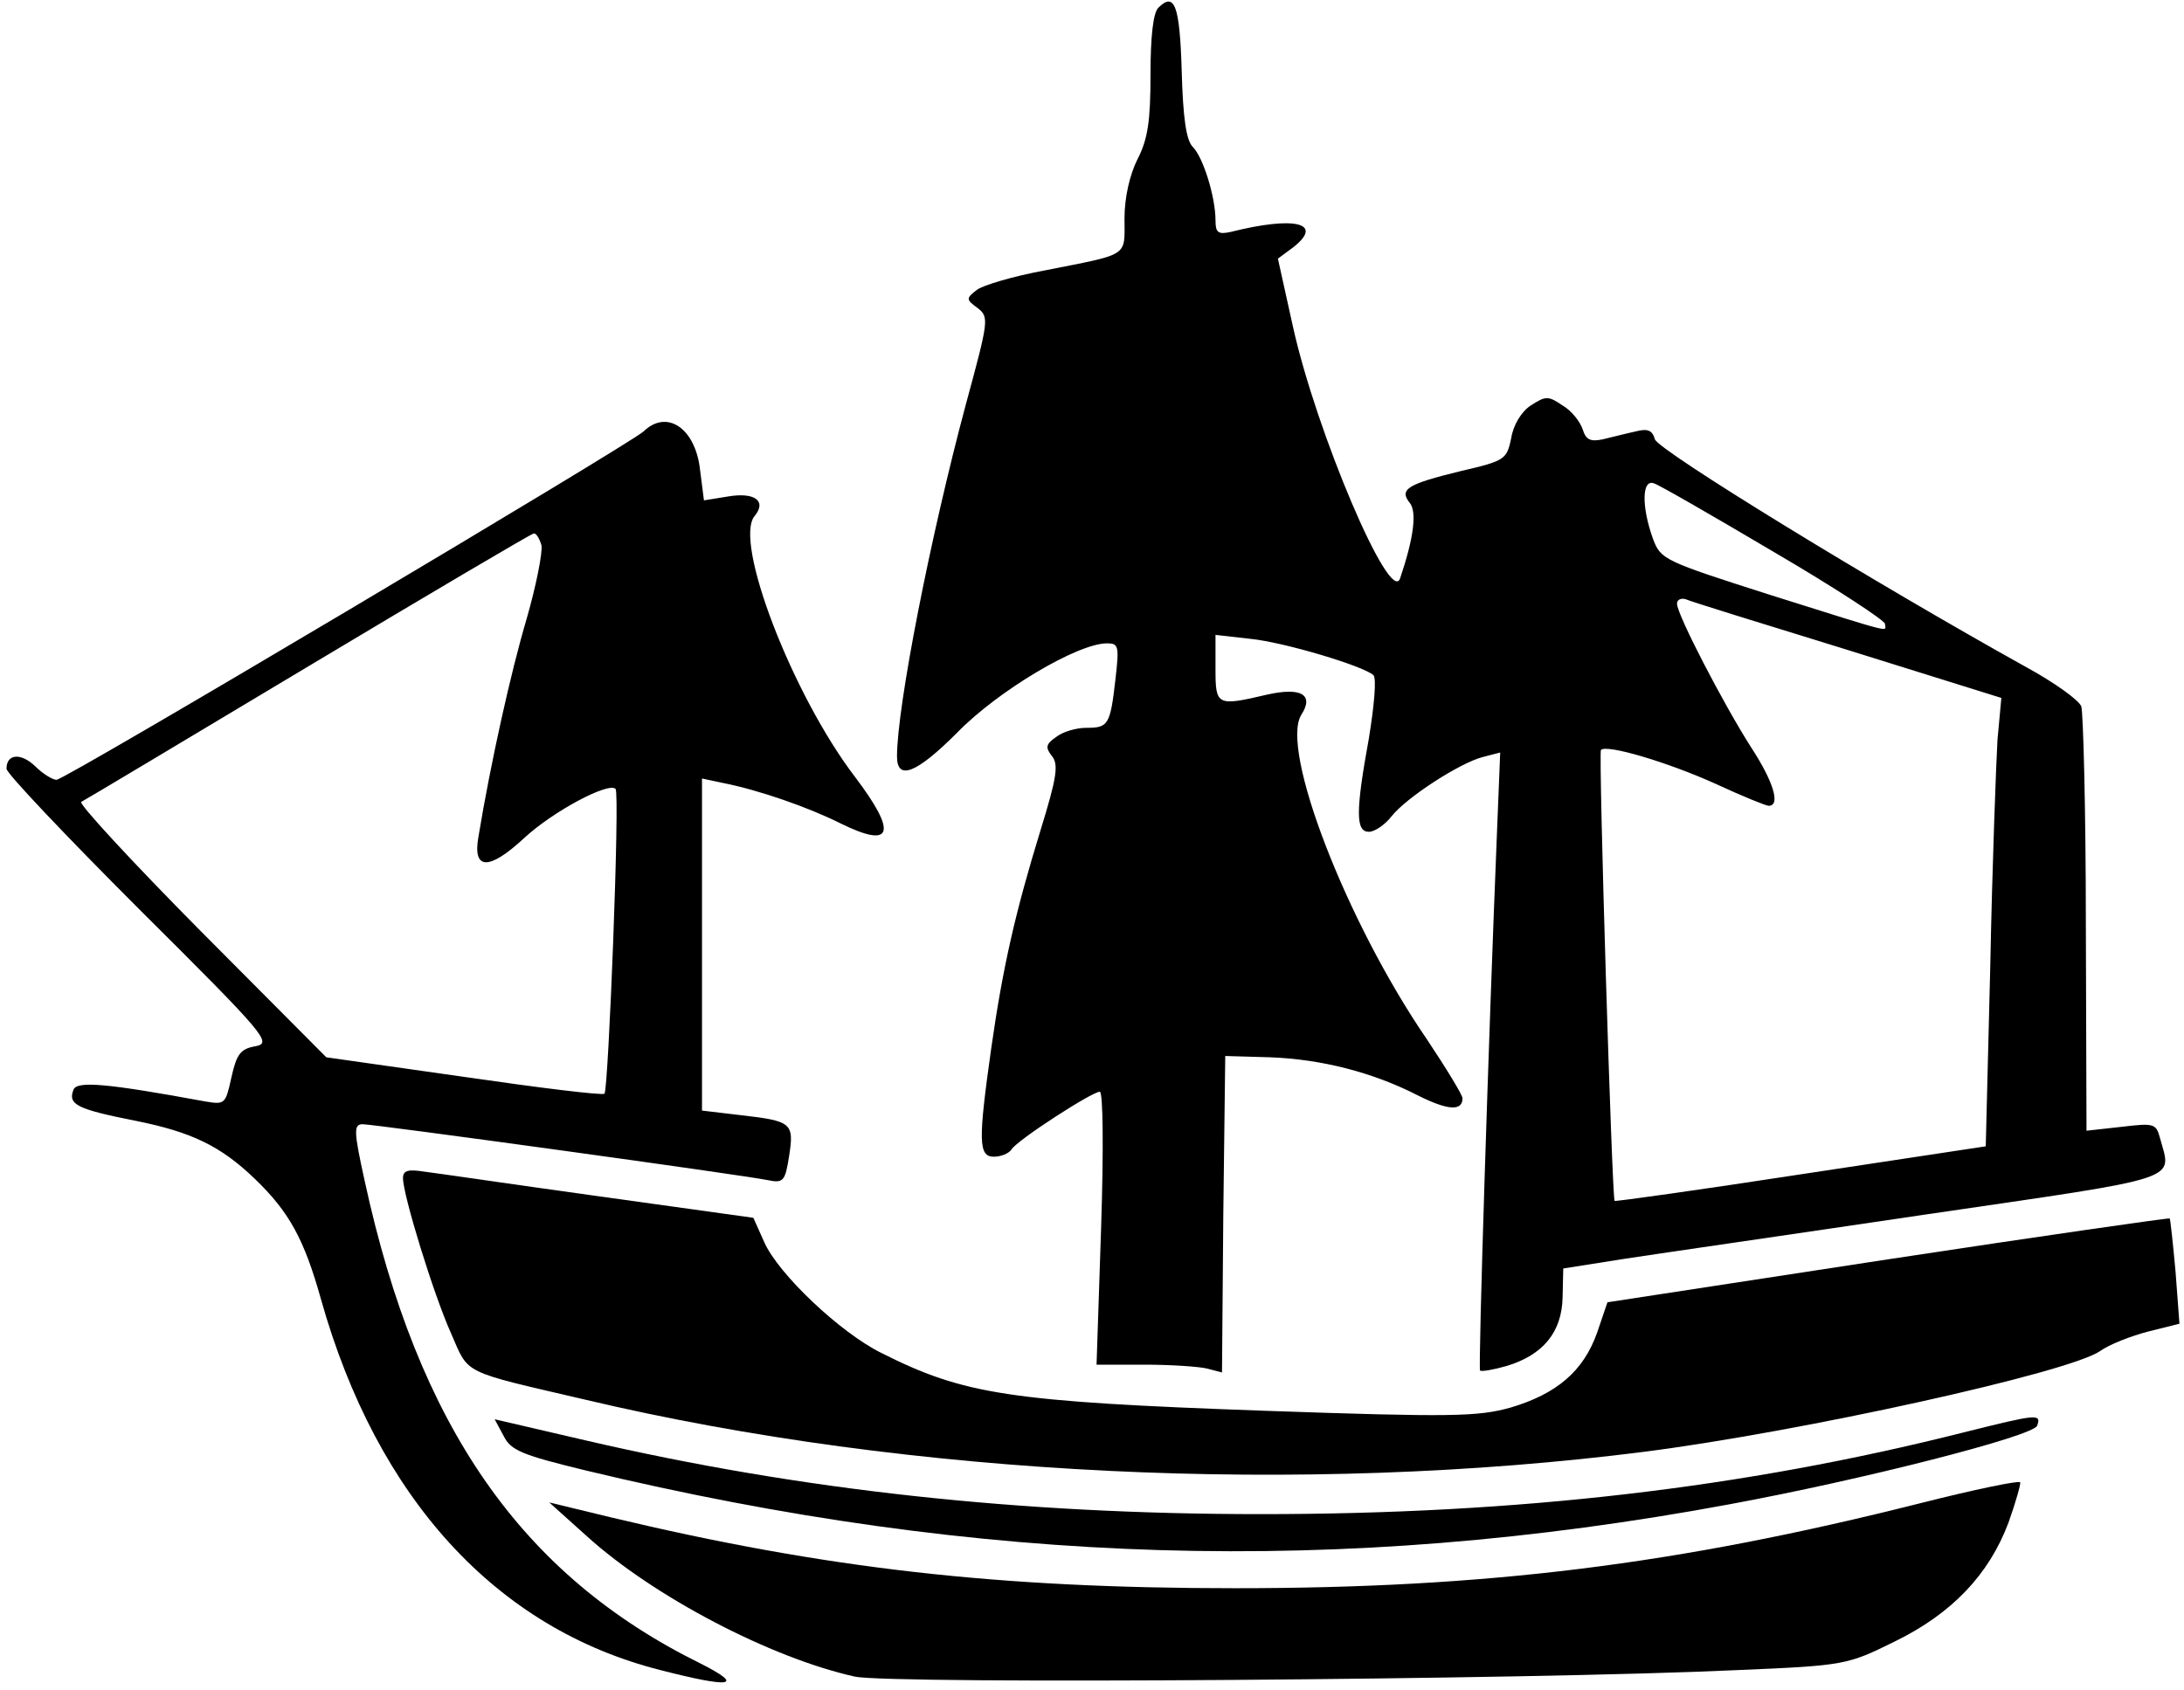
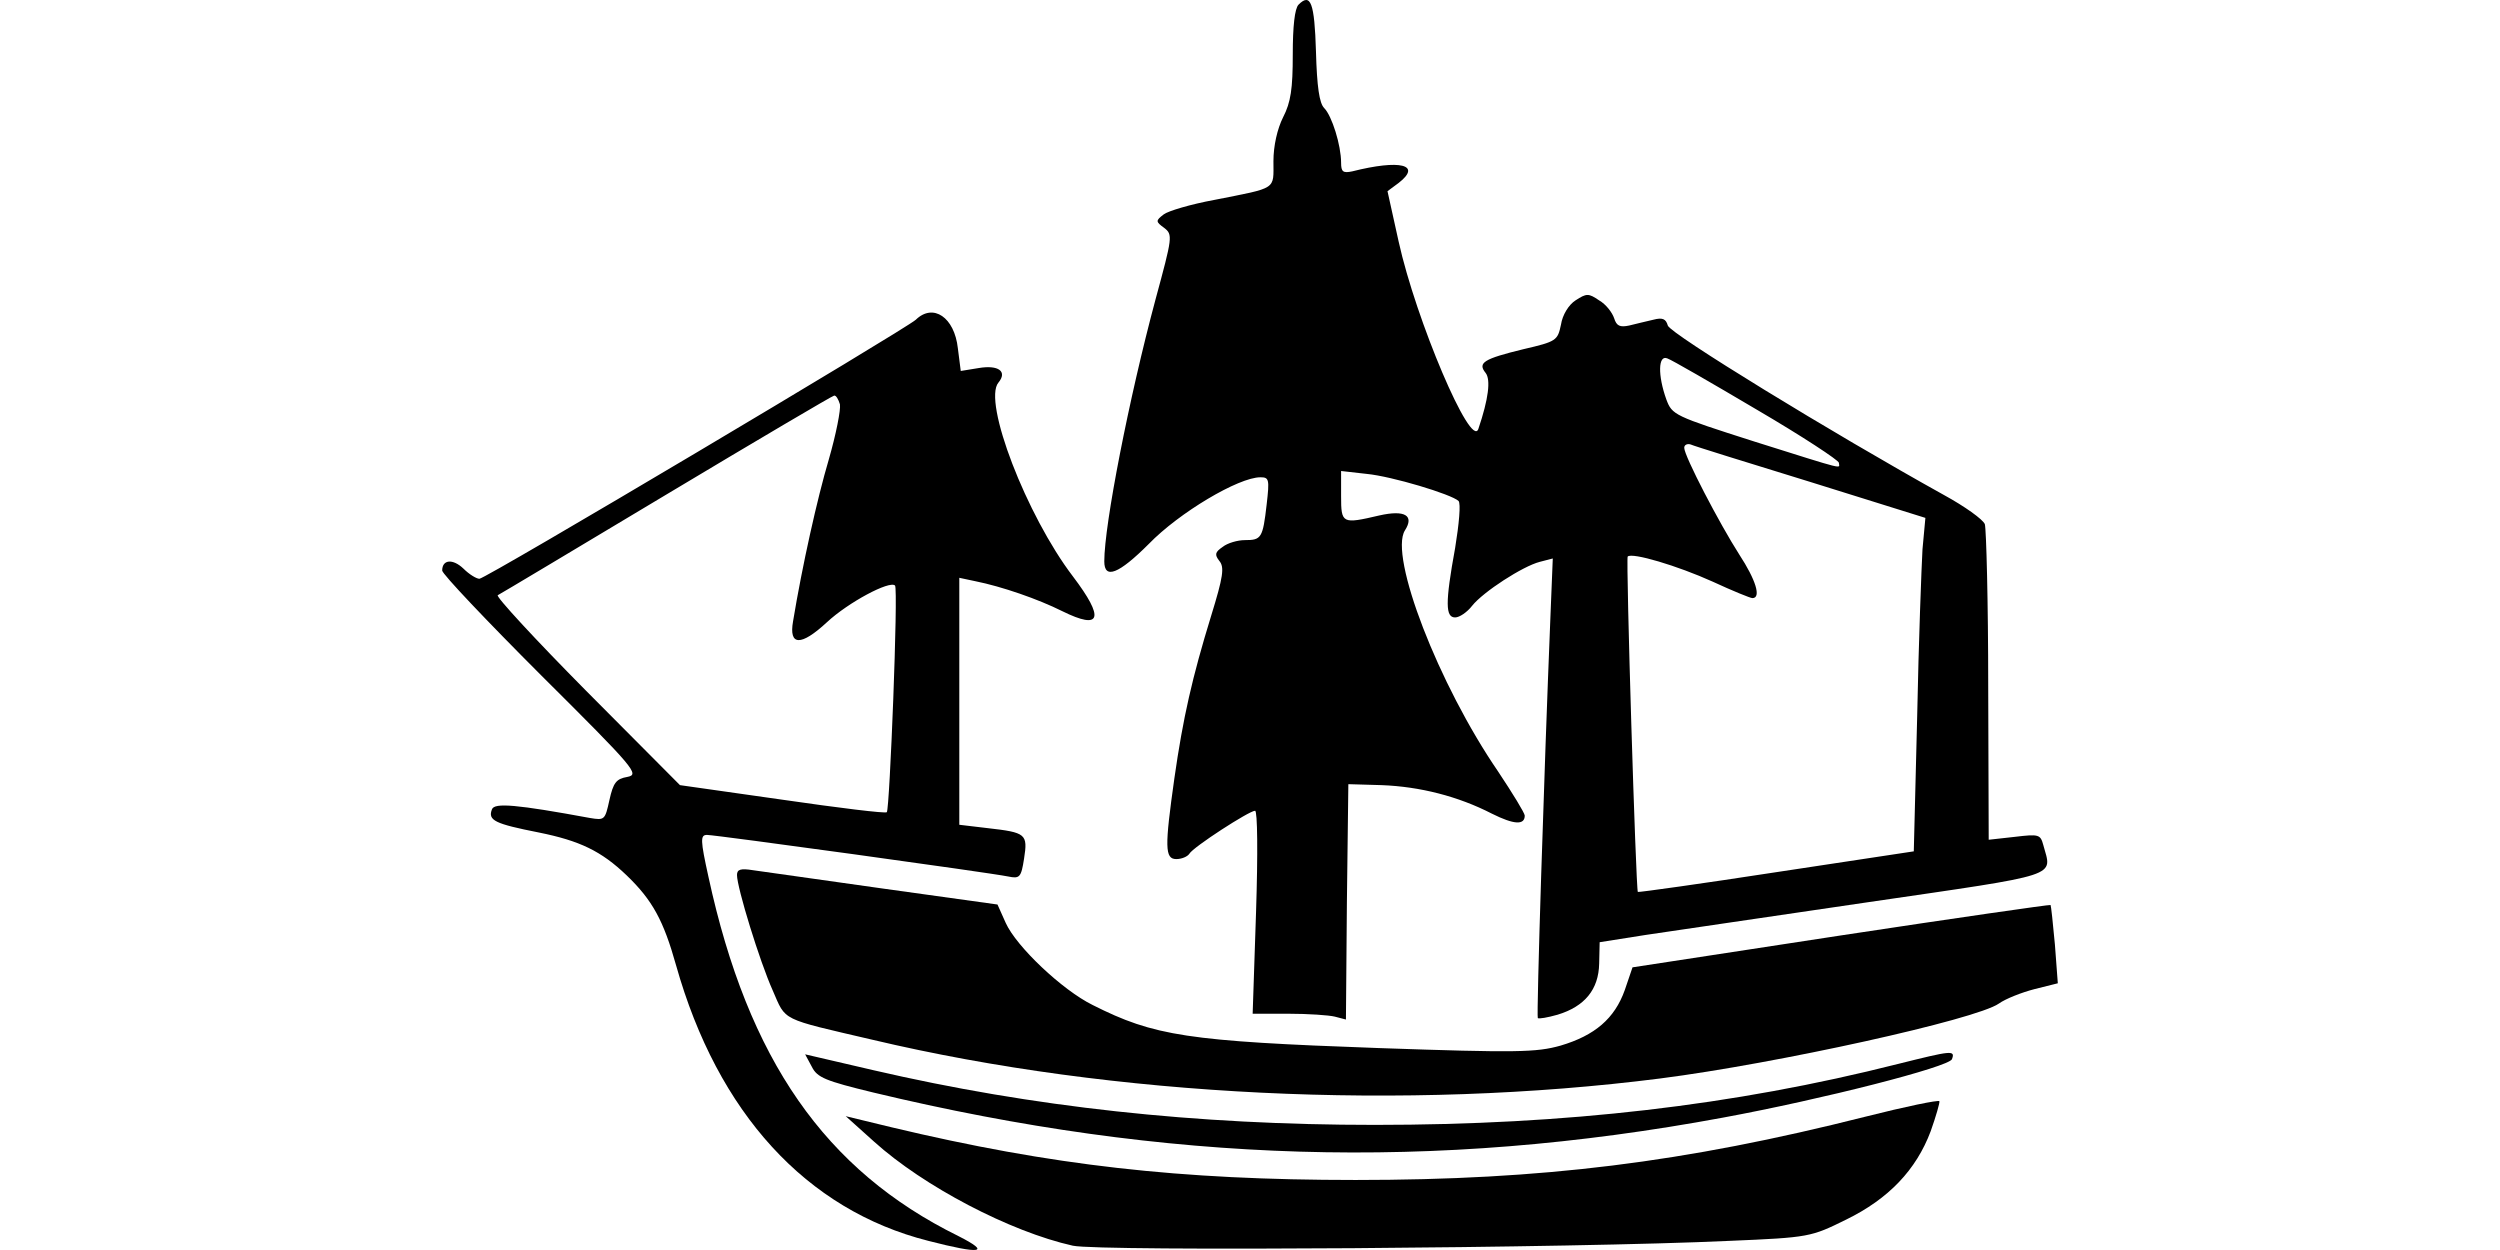
- <svg xmlns="http://www.w3.org/2000/svg" width="448" height="346.667" version="1.0" viewBox="0 0 336 260">
+ <svg xmlns="http://www.w3.org/2000/svg" width="400" height="200" viewBox="-90.497 0.241 517.294 258.647">
  <path d="M178.2 1.2c-.8.8-1.2 4.5-1.2 10.3 0 7.1-.4 9.9-2 13-1.2 2.4-2 5.9-2 9.1 0 6 .9 5.4-12.2 8-4.9.9-9.6 2.3-10.5 3-1.7 1.3-1.7 1.5.1 2.8 1.8 1.4 1.7 1.9-1.8 14.8-5.5 20.5-10.6 46.6-10.6 54.2 0 3.8 3 2.6 9.2-3.6 6.3-6.5 18.6-13.8 23.1-13.8 1.8 0 1.9.4 1.3 5.6-.8 7-1.1 7.4-4.5 7.4-1.5 0-3.6.6-4.6 1.4-1.6 1.1-1.7 1.6-.7 2.9 1.1 1.3.8 3.3-1.7 11.4-3.9 12.7-5.8 21-7.6 33.6-2 14.2-2 16.7.4 16.7 1.1 0 2.3-.5 2.7-1.1.8-1.4 12.4-8.9 13.6-8.9.5 0 .6 8.7.2 21l-.7 21h7.4c4.1 0 8.4.3 9.6.6l2.3.6.2-24.3.3-24.4 6.9.2c7.9.3 15.8 2.3 22.8 5.9 4.6 2.3 6.8 2.4 6.8.4 0-.5-2.5-4.6-5.5-9.1-12.4-18.1-22.6-44.6-19.3-49.9 2-3.1 0-4.3-5.3-3.1-7.7 1.8-7.9 1.7-7.9-4v-5.2l5.3.6c5.2.5 17.5 4.2 19 5.6.5.5.1 4.8-.7 9.7-2.1 11.5-2 14.4 0 14.4.9 0 2.5-1.1 3.5-2.4 2.3-2.9 10.5-8.2 14-9.1l2.7-.7-.5 12.4c-1.3 31.9-2.9 82.3-2.6 82.7.2.2 2-.1 4.1-.7 5.6-1.7 8.5-5.2 8.6-10.6l.1-4.4 9.5-1.5c5.2-.8 26-3.8 46.2-6.8 40.3-5.9 37.9-5.1 36.1-11.8-.6-2.2-.9-2.3-5.9-1.7l-5.4.6-.1-31.7c0-17.5-.4-32.6-.7-33.6-.4-1-4.2-3.7-8.4-6-23.4-13-56.7-33.4-57.2-35.1-.4-1.4-1.1-1.7-3-1.2-1.4.3-3.7.9-5 1.2-1.9.4-2.6.1-3.1-1.5-.4-1.2-1.7-2.9-3.1-3.7-2.2-1.5-2.6-1.5-4.9 0-1.4.9-2.7 3-3 5-.7 3.3-.9 3.5-7.8 5.1-8.2 2-9.5 2.8-7.8 4.9 1.1 1.4.6 5.4-1.5 11.6-1.5 4.3-12.9-22.5-16.5-38.8l-2.3-10.4 2.3-1.7c4.9-3.8.3-4.9-9.6-2.4-1.9.4-2.3.1-2.3-1.8 0-3.6-1.9-9.7-3.5-11.3-1-1-1.5-4.4-1.7-11.7-.3-10.1-1.1-12.2-3.6-9.7M273 85c9.4 5.5 17 10.5 17 11 0 1.2 2.2 1.8-17.5-4.4-16.6-5.3-17-5.5-18.2-8.7-1.8-5-1.7-9.3.2-8.5.9.3 9.2 5.1 18.5 10.6m11.2 15 23.7 7.4-.6 6.5c-.2 3.6-.8 19.2-1.1 34.6l-.7 27.9-28.4 4.3c-15.6 2.4-28.5 4.2-28.7 4.1-.4-.5-2.5-69-2.1-69.4.9-.9 10.3 1.9 17.6 5.2 4.1 1.9 7.8 3.4 8.2 3.4 1.9 0 .7-3.8-2.7-9-4.1-6.4-11.4-20.4-11.4-22.1 0-.6.6-.9 1.3-.7.6.3 11.9 3.8 24.9 7.8M99 66.4c-2.2 2-89 53.6-90.3 53.6-.6 0-2.1-.9-3.3-2.1-2.2-2.1-4.4-1.9-4.4.4 0 .7 9.2 10.4 20.5 21.7 19.5 19.4 20.4 20.5 17.8 21-2.3.4-2.9 1.2-3.7 4.8-.9 4.1-1 4.2-4 3.7-15.2-2.8-19.8-3.2-20.3-1.8-.9 2.3.6 3 9.7 4.8 8.4 1.7 12.9 3.8 18.2 8.9s7.6 9.3 10.2 18.6c8.6 30.5 26.9 50.6 52.2 57 10.9 2.8 13.1 2.5 6.2-1-27.6-13.6-43.5-36.5-51.7-74.3-1.7-7.7-1.7-8.7-.3-8.7 1.8 0 58.4 7.8 62.3 8.6 2.4.5 2.7.2 3.3-3.7.8-5.1.4-5.4-7.5-6.3l-5.9-.7v-51.1l3.3.7c5.5 1.1 13 3.7 18 6.2 8.1 4 8.8 1.5 2.2-7.2-9.6-12.6-18.7-36.2-15.4-40.1 1.9-2.3 0-3.7-4.1-3l-3.7.6-.6-4.7c-.7-6.4-5.1-9.4-8.7-5.9M83.3 83.9c.2 1.1-.8 6.2-2.3 11.4-2.4 8.1-5.5 22-7.4 33.5-.9 5.1 1.6 5.2 7 .2 4.4-4.1 13-8.7 14.1-7.6.7.6-1.1 46.3-1.7 46.9-.3.3-10-.9-21.7-2.6l-21.1-3-19.4-19.5c-10.6-10.7-18.8-19.6-18.3-19.8.6-.3 16.3-9.7 35-20.9s34.3-20.4 34.6-20.4c.4-.1.9.8 1.2 1.8" />
  <path d="M62 181.3c0 2.6 4.7 17.9 7.4 23.9 2.8 6.4 1.4 5.7 20.7 10.2 49.8 11.8 110.3 14.7 162.9 8 24.2-3.1 65.4-12.2 70.1-15.5 1.4-1 4.7-2.3 7.4-3l4.8-1.2-.6-8c-.4-4.4-.8-8.1-.9-8.2-.2-.1-19.7 2.7-43.4 6.3l-43.1 6.6-1.6 4.7c-2.1 5.9-6.2 9.4-13.3 11.5-5 1.4-9 1.5-37.7.5-39.5-1.4-46.4-2.5-59.1-8.9-6.3-3.1-15.8-12.1-18-17l-1.7-3.8-23.7-3.3c-13-1.8-25.2-3.6-26.9-3.8-2.5-.4-3.3-.2-3.3 1" />
  <path d="M77.5 221c1.1 2.2 2.8 2.9 12.7 5.3 60.8 14.6 115.9 16.3 175.8 5.2 20.6-3.8 46.8-10.5 47.4-12.1.7-1.9 0-1.8-11.2 1-34 8.6-68.7 12.6-108.2 12.6-37.2 0-70.9-3.7-103.7-11.3l-14.2-3.3z" />
  <path d="M295.5 231.3c-37.6 9.5-66.9 13.1-105.5 13.1-36.4 0-62.9-3-96-10.9l-9.5-2.3 5.9 5.3c10.2 9.2 28.1 18.6 41.1 21.5 5.4 1.2 104 .5 135.8-1 16.6-.7 16.9-.8 24.2-4.4 8.8-4.3 14.5-10.3 17.5-18.3 1.1-3.1 1.9-5.9 1.8-6.2-.2-.3-7 1.1-15.3 3.2" />
</svg>
